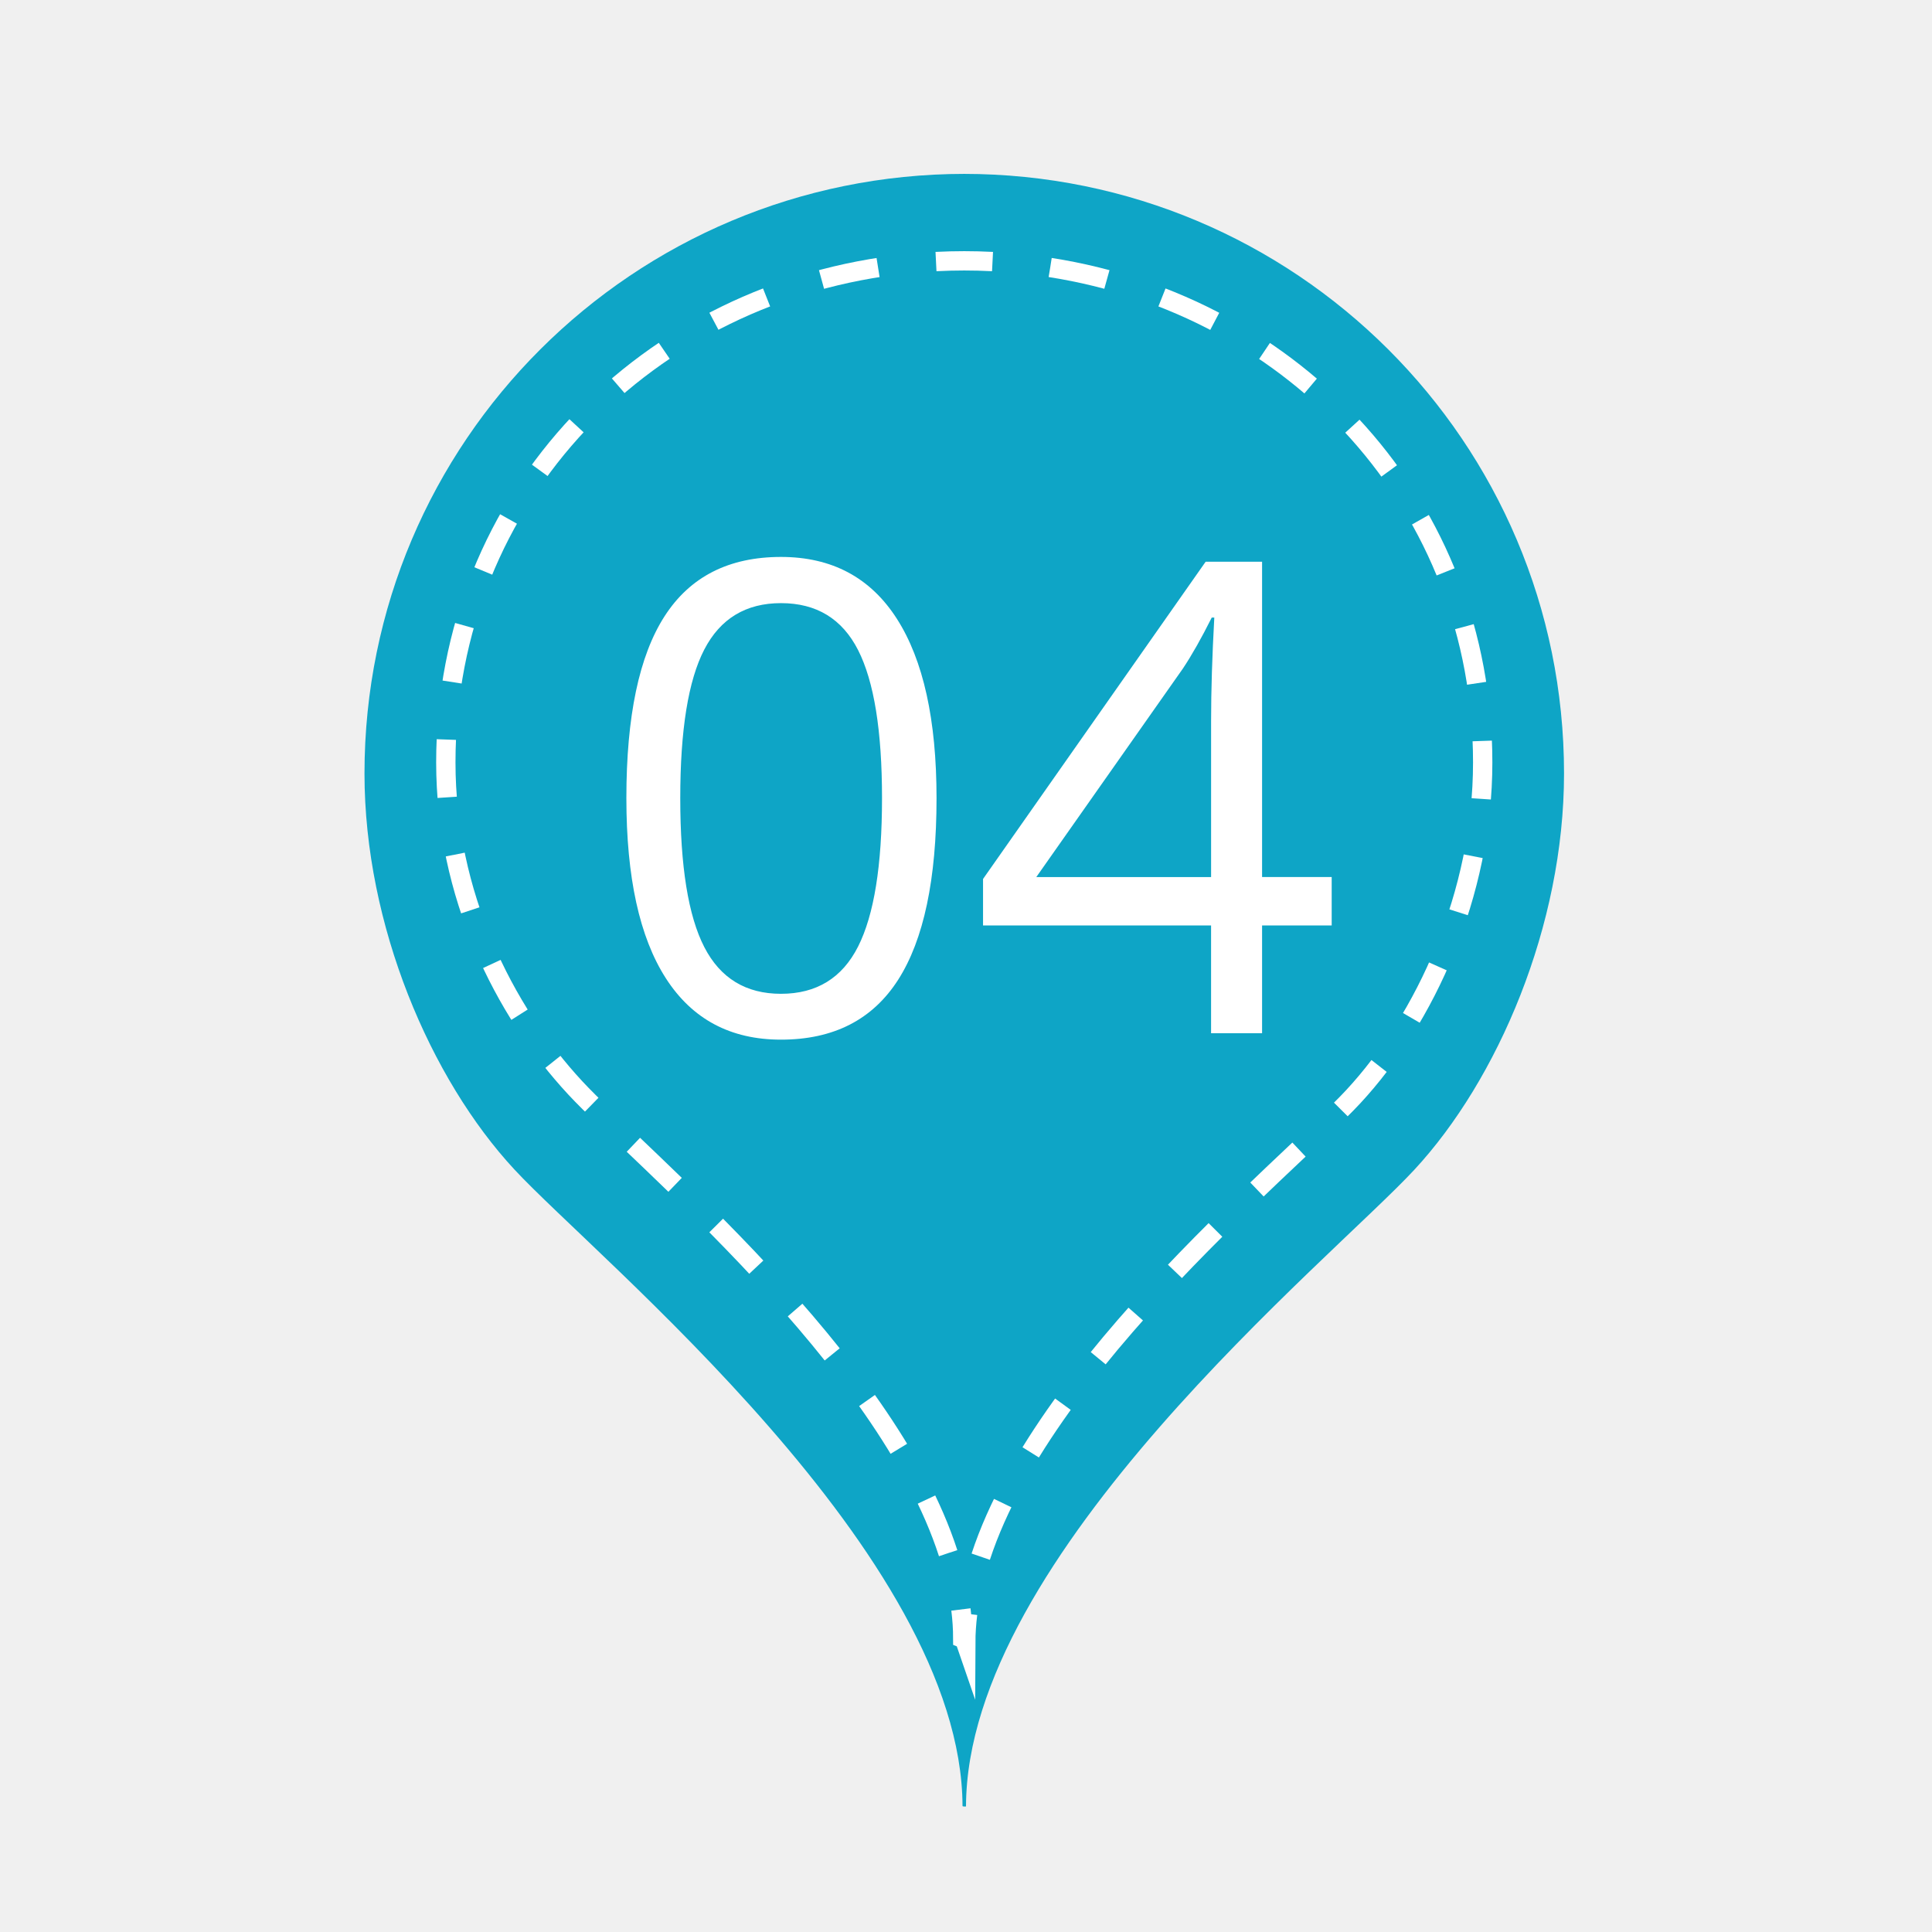
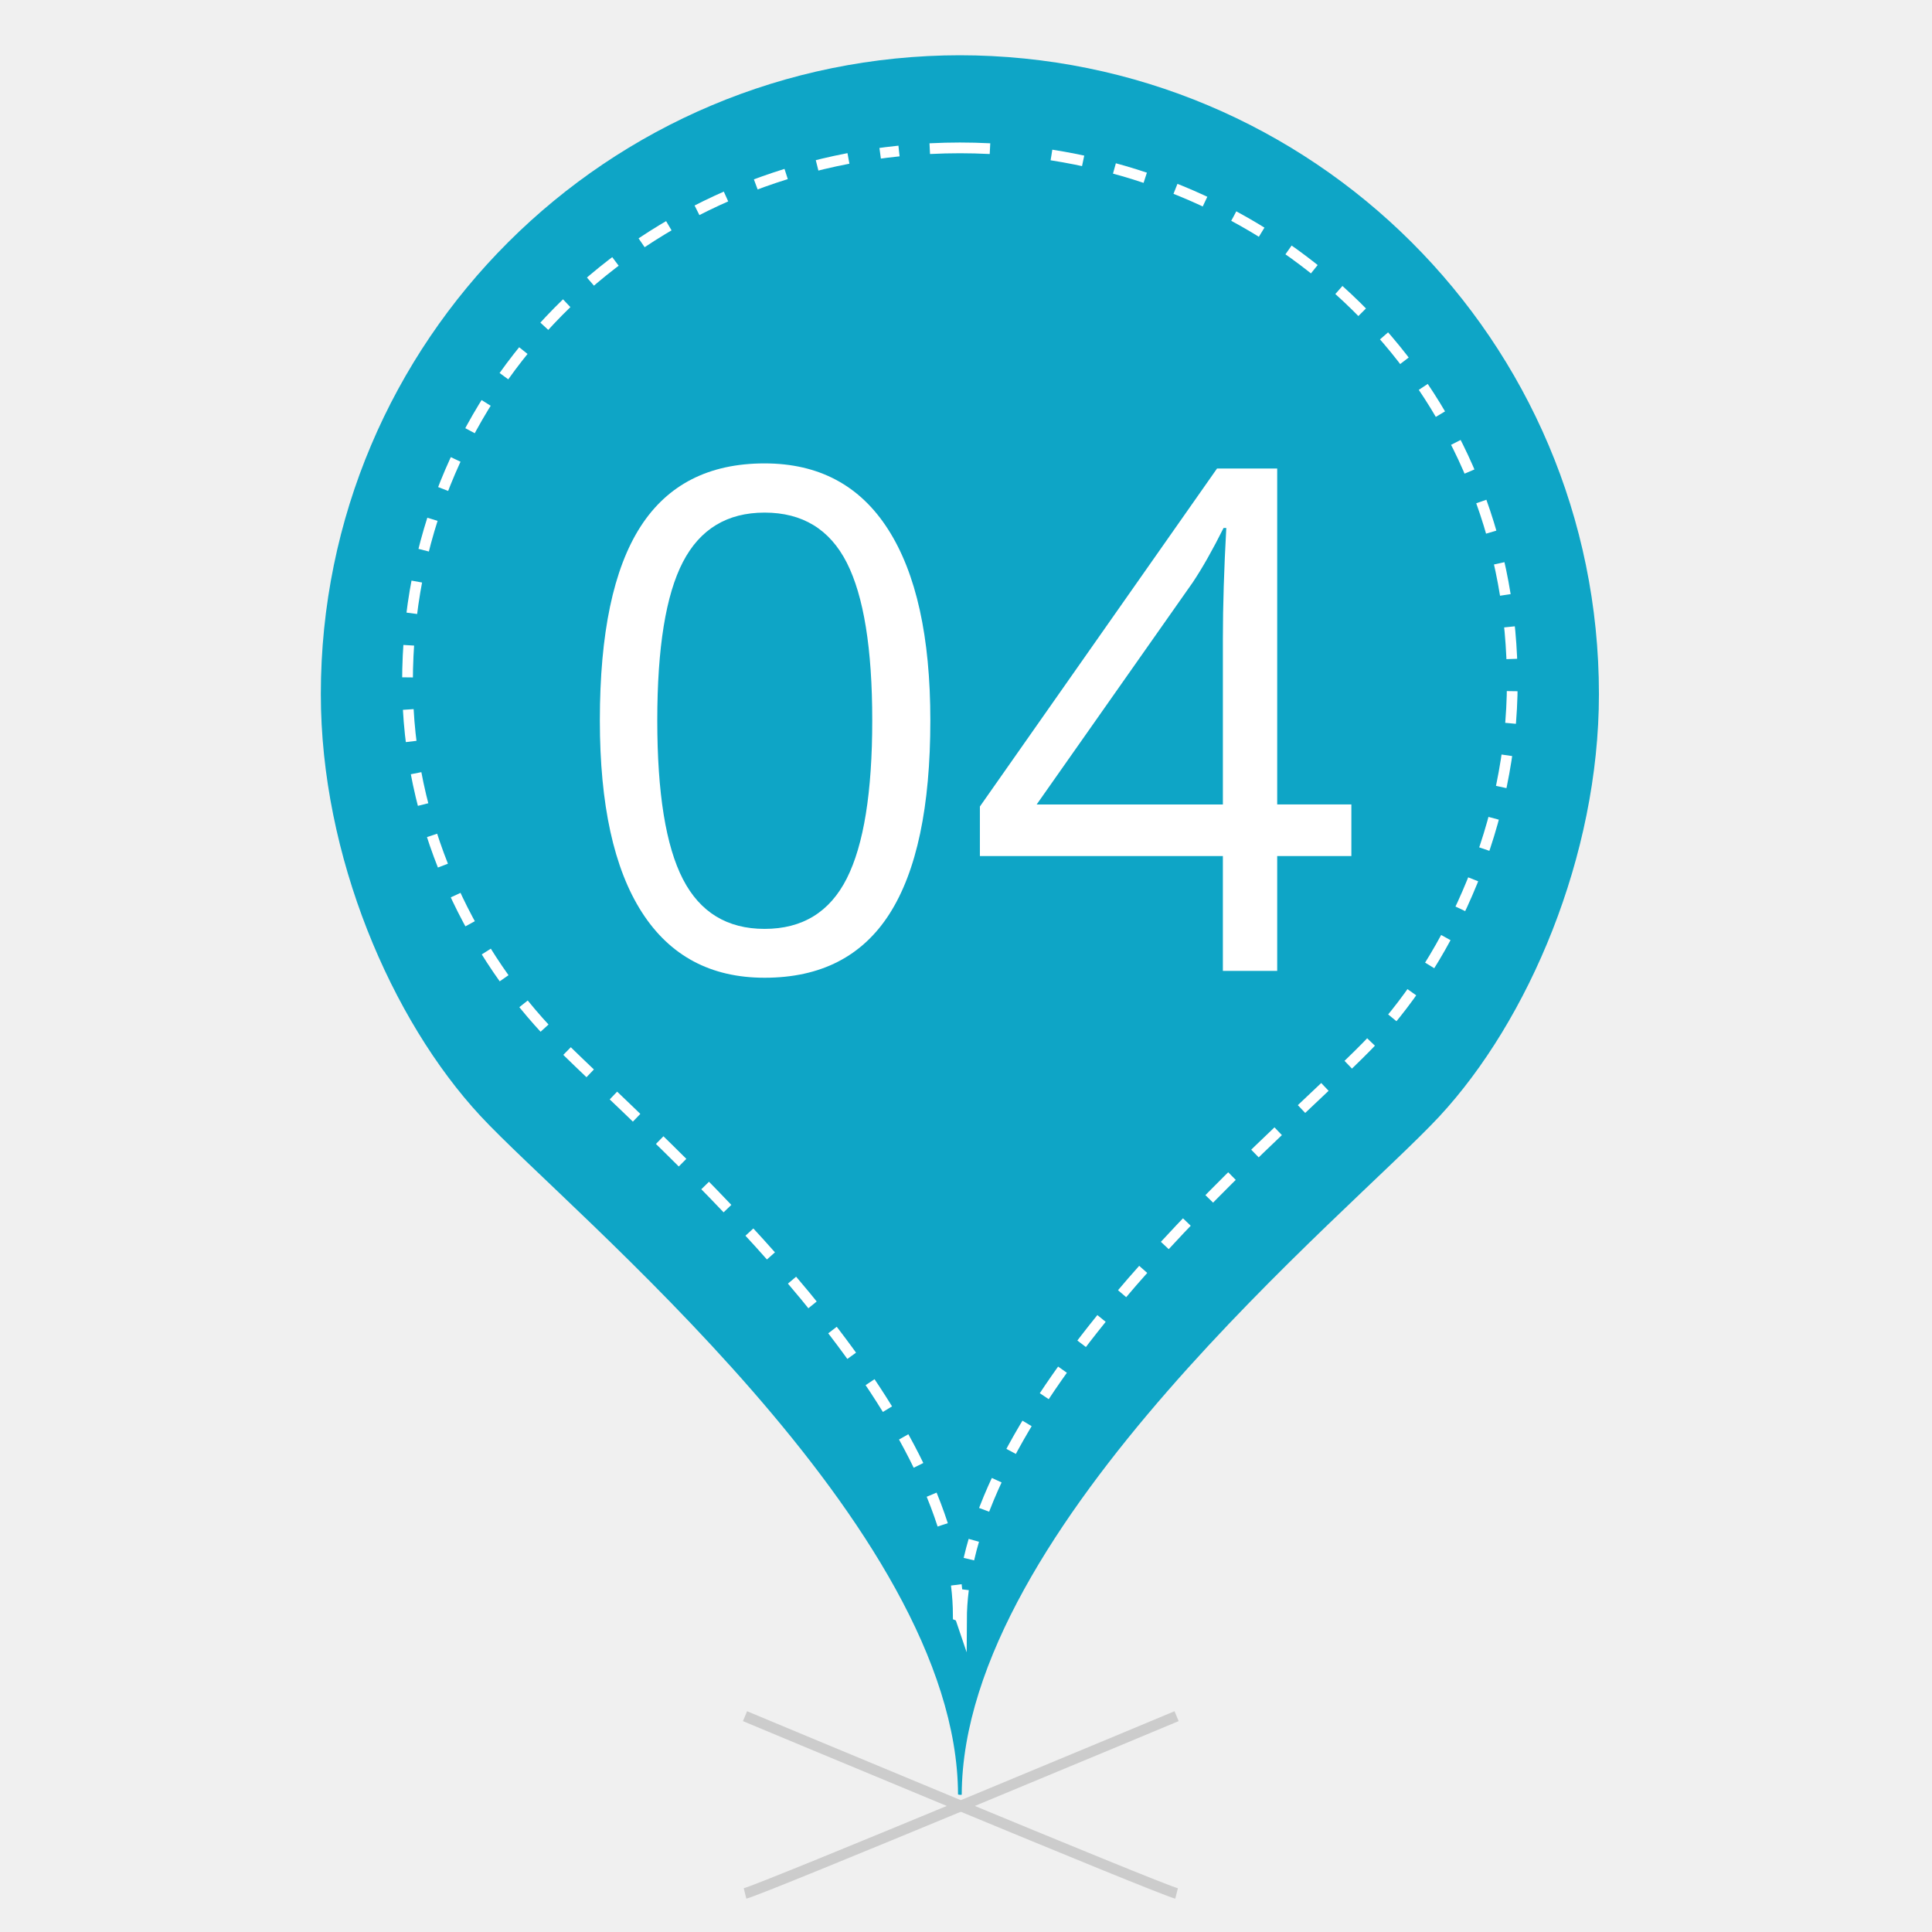
- <svg xmlns="http://www.w3.org/2000/svg" version="1.1" id="Layer_1" x="0px" y="0px" width="100px" height="100px" viewBox="0 0 100 100" enable-background="new 0 0 100 100" xml:space="preserve">
-   <path fill="#0EA5C6" d="M49.859,93.5l-0.039-0.016c-0.038-13-18.875-28.297-23.198-32.955s-7.756-12.618-7.756-20.494  C18.866,22.866,32.784,9,49.953,9h-0.086c17.169,0,31.087,13.866,31.087,31.036c0,7.876-3.433,15.861-7.756,20.519  S50.038,80.497,50,93.497l-0.039,0.01L49.859,93.5z" />
+ <svg xmlns="http://www.w3.org/2000/svg" version="1.1" id="Layer_1" x="0px" y="0px" width="180px" height="180px" viewBox="0 0 180 180" enable-background="new 0 0 180 180" xml:space="preserve">
+   <path fill="#FFFFFF" stroke="#CCCCCC" stroke-miterlimit="10" d="M69.413,176.409c1.739-0.435,40.207-16.517,40.207-16.517" />
+   <path fill="#FFFFFF" stroke="#CCCCCC" stroke-miterlimit="10" d="M109.619,176.409c-1.738-0.435-40.207-16.517-40.207-16.517" />
+   <path fill="#0EA5C6" d="M89.332,167.209l-0.075-0.03c-0.072-24.933-36.201-54.271-44.491-63.205  c-8.292-8.934-14.875-24.2-14.875-39.305c0-32.929,26.693-59.522,59.621-59.522h-0.165c32.929,0,59.622,26.594,59.622,59.524  c0,15.105-6.583,30.418-14.875,39.352c-8.292,8.935-44.418,38.248-44.492,63.181l-0.075,0.019L89.332,167.209z" />
  <g>
    <g>
-       <path fill="none" stroke="#FFFFFF" stroke-miterlimit="10" d="M50.084,83.531c-0.062,0.501-0.095,1-0.097,1.495l-0.034-0.099    l-0.088-0.114L49.833,84.8c-0.001-0.494-0.034-0.993-0.096-1.494" />
-       <path fill="none" stroke="#FFFFFF" stroke-miterlimit="10" stroke-dasharray="2.993,2.993" d="M49.075,80.39    C45.819,70.313,33.036,59.822,29.78,56.313c-3.737-4.027-6.704-10.043-6.704-16.851c0-13.828,10.444-24.427,23.875-25.809" />
-       <path fill="none" stroke="#FFFFFF" stroke-miterlimit="10" d="M48.447,13.538c0.497-0.025,0.997-0.038,1.5-0.038h-0.074    c0.503,0,1.003,0.013,1.5,0.038" />
-       <path fill="none" stroke="#FFFFFF" stroke-miterlimit="10" stroke-dasharray="3,3" d="M54.359,13.846    c12.706,1.985,22.385,12.304,22.385,25.617c0,6.808-2.966,13.279-6.703,17.305c-3.411,3.676-17.276,14.824-19.693,25.286" />
+       <path fill="none" stroke="#FFFFFF" stroke-miterlimit="10" d="M89.764,148.09c-0.12,0.961-0.184,1.918-0.188,2.865l-0.064-0.188    l-0.169-0.22l-0.061-0.024c-0.002-0.944-0.065-1.905-0.185-2.864" />
+       <path fill="none" stroke="#FFFFFF" stroke-miterlimit="10" stroke-dasharray="2.993,2.993" d="M87.83,142.066    c-6.246-19.328-30.762-39.448-37.007-46.18c-7.167-7.723-12.857-19.261-12.857-32.317c0-26.521,20.031-46.848,45.791-49.5" />
+       <path fill="none" stroke="#FFFFFF" stroke-miterlimit="10" d="M86.624,13.85c0.953-0.047,1.913-0.073,2.877-0.073h-0.142    c0.964,0,1.924,0.025,2.876,0.073" />
+       <path fill="none" stroke="#FFFFFF" stroke-miterlimit="10" stroke-dasharray="3,3" d="M97.964,14.44    c24.367,3.807,42.932,23.598,42.932,49.131c0,13.057-5.689,25.468-12.855,33.188c-6.543,7.051-33.134,28.433-37.771,48.499" />
    </g>
  </g>
  <g>
-     <path fill="#FFFFFF" d="M48.475,41.312c0,4.195-0.662,7.327-1.984,9.396c-1.323,2.069-3.345,3.104-6.068,3.104   c-2.612,0-4.599-1.06-5.96-3.179c-1.361-2.119-2.042-5.227-2.042-9.322c0-4.228,0.658-7.365,1.976-9.413   c1.317-2.047,3.326-3.071,6.026-3.071c2.634,0,4.634,1.068,6.001,3.204C47.791,34.167,48.475,37.261,48.475,41.312z M35.21,41.312   c0,3.531,0.415,6.101,1.245,7.711s2.152,2.416,3.968,2.416c1.837,0,3.168-0.816,3.993-2.449c0.824-1.632,1.237-4.192,1.237-7.678   s-0.413-6.04-1.237-7.662c-0.825-1.621-2.156-2.432-3.993-2.432c-1.815,0-3.138,0.8-3.968,2.399   C35.625,35.216,35.21,37.781,35.21,41.312z" />
-     <path fill="#FFFFFF" d="M68.928,47.902h-3.603v5.578h-2.64v-5.578H50.882v-2.407l11.521-16.419h2.922v16.319h3.603V47.902z    M62.686,45.396v-8.068c0-1.583,0.056-3.37,0.166-5.362h-0.133c-0.531,1.063-1.029,1.942-1.494,2.64l-7.587,10.791H62.686z" />
+     <path fill="#FFFFFF" d="M86.678,67.118c0,8.045-1.27,14.052-3.805,18.021c-2.538,3.969-6.416,5.955-11.638,5.955   c-5.01,0-8.821-2.034-11.431-6.099c-2.61-4.063-3.917-10.024-3.917-17.878c0-8.109,1.263-14.126,3.79-18.053   c2.526-3.926,6.379-5.89,11.558-5.89c5.052,0,8.888,2.048,11.508,6.146C85.366,53.414,86.678,59.348,86.678,67.118z M61.237,67.118   c0,6.771,0.796,11.701,2.388,14.789c1.592,3.087,4.127,4.635,7.61,4.635c3.522,0,6.075-1.566,7.658-4.698   c1.581-3.13,2.372-8.041,2.372-14.726c0-6.686-0.792-11.584-2.372-14.695c-1.583-3.109-4.136-4.665-7.658-4.665   c-3.481,0-6.018,1.535-7.61,4.602C62.033,55.425,61.237,60.346,61.237,67.118z" />
+     <path fill="#FFFFFF" d="M125.904,79.756h-6.91v10.7h-5.062v-10.7H91.294V75.14l22.095-31.49h5.605v31.298h6.91V79.756   L125.904,79.756z M113.933,74.95V59.477c0-3.036,0.108-6.463,0.318-10.285h-0.255c-1.019,2.039-1.973,3.726-2.866,5.063   L96.582,74.952h17.351V74.95z" />
  </g>
</svg>
